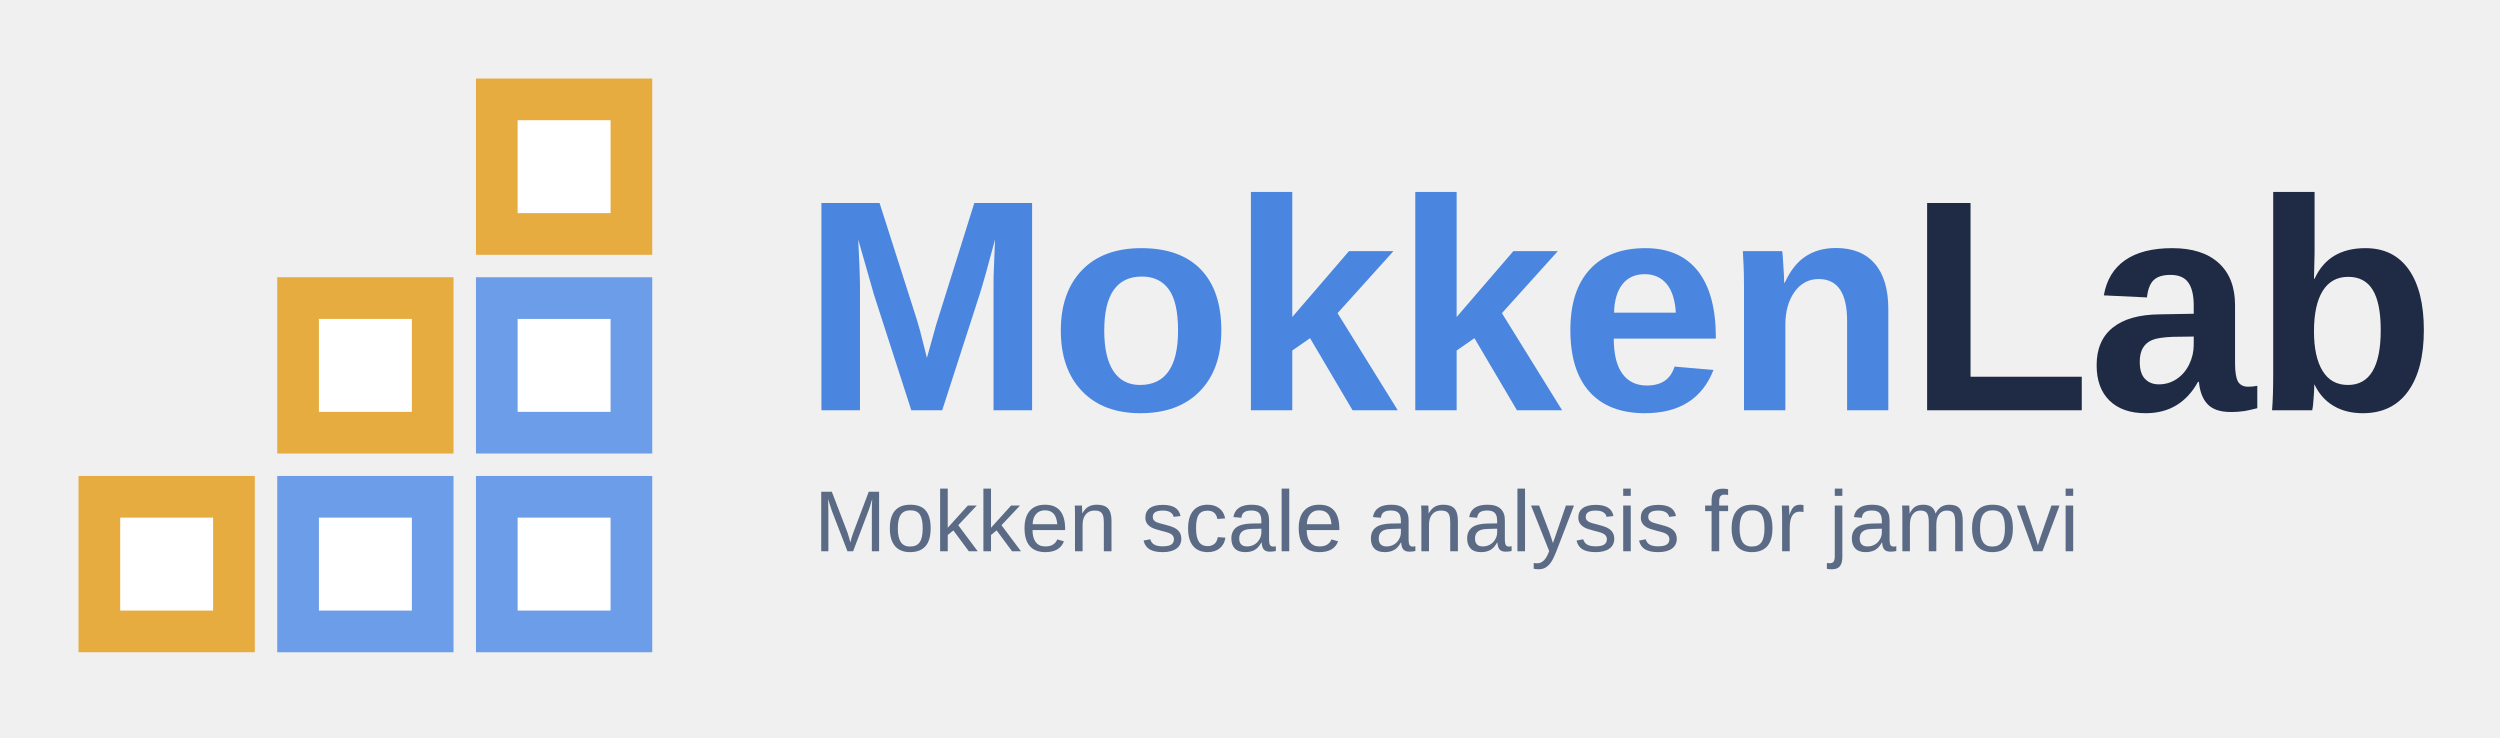
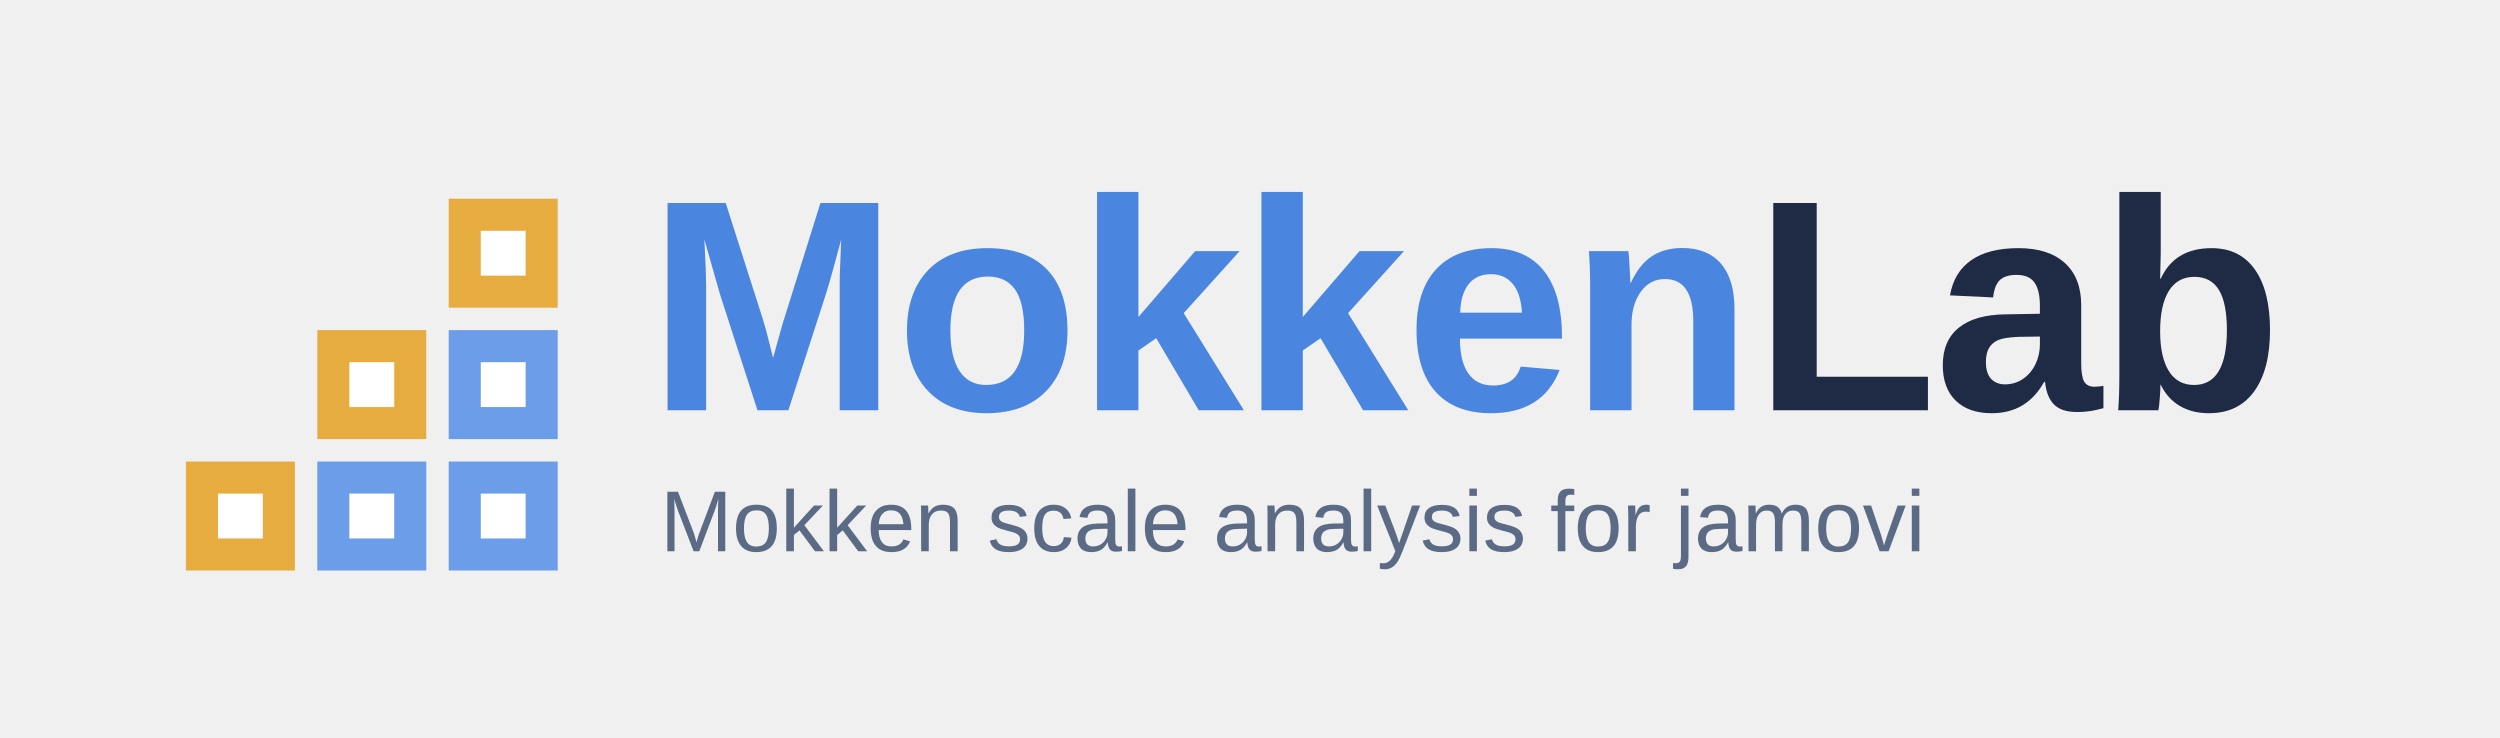
<svg xmlns="http://www.w3.org/2000/svg" viewBox="0 0 780 230" width="780" height="230" role="img" aria-label="MokkenLab">
-   <rect x="31.0" y="155.0" width="42" height="42" fill="#FFFFFF" stroke="#E6AC40" stroke-width="13" />
-   <rect x="93.0" y="155.0" width="42" height="42" fill="#FFFFFF" stroke="#6B9DE8" stroke-width="13" />
-   <rect x="93.0" y="93.0" width="42" height="42" fill="#FFFFFF" stroke="#E6AC40" stroke-width="13" />
-   <rect x="155.0" y="155.0" width="42" height="42" fill="#FFFFFF" stroke="#6B9DE8" stroke-width="13" />
-   <rect x="155.0" y="93.0" width="42" height="42" fill="#FFFFFF" stroke="#6B9DE8" stroke-width="13" />
-   <rect x="155.0" y="31.0" width="42" height="42" fill="#FFFFFF" stroke="#E6AC40" stroke-width="13" />
-   <text x="250" y="128" font-family="Segoe UI, Helvetica Neue, Arial, sans-serif" font-size="94" font-weight="700" textLength="520" lengthAdjust="spacing" fill="#1F2A44" letter-spacing="-1">
-     <tspan fill="#4A86E0">Mokken</tspan>Lab</text>
-   <text x="254" y="172" font-family="Segoe UI, Helvetica Neue, Arial, sans-serif" font-size="27" fill="#5B6B85" textLength="514" lengthAdjust="spacing">Mokken scale analysis for jamovi</text>
+   <g transform="translate(-48 0)">
+     <rect x="111.0" y="149.0" width="24" height="24" fill="#FFFFFF" stroke="#E6AC40" stroke-width="10" />
+     <rect x="152.0" y="149.0" width="24" height="24" fill="#FFFFFF" stroke="#6B9DE8" stroke-width="10" />
+     <rect x="152.0" y="108.0" width="24" height="24" fill="#FFFFFF" stroke="#E6AC40" stroke-width="10" />
+     <rect x="193.0" y="149.0" width="24" height="24" fill="#FFFFFF" stroke="#6B9DE8" stroke-width="10" />
+     <rect x="193.0" y="108.0" width="24" height="24" fill="#FFFFFF" stroke="#6B9DE8" stroke-width="10" />
+     <rect x="193.0" y="67.0" width="24" height="24" fill="#FFFFFF" stroke="#E6AC40" stroke-width="10" />
+     <text x="250" y="128" font-family="Segoe UI, Helvetica Neue, Arial, sans-serif" font-size="94" font-weight="700" textLength="520" lengthAdjust="spacing" fill="#1F2A44" letter-spacing="-1">
+       <tspan fill="#4A86E0">Mokken</tspan>Lab</text>
+     <text x="254" y="172" font-family="Segoe UI, Helvetica Neue, Arial, sans-serif" font-size="27" fill="#5B6B85" textLength="514" lengthAdjust="spacing">Mokken scale analysis for jamovi</text>
+   </g>
</svg>
